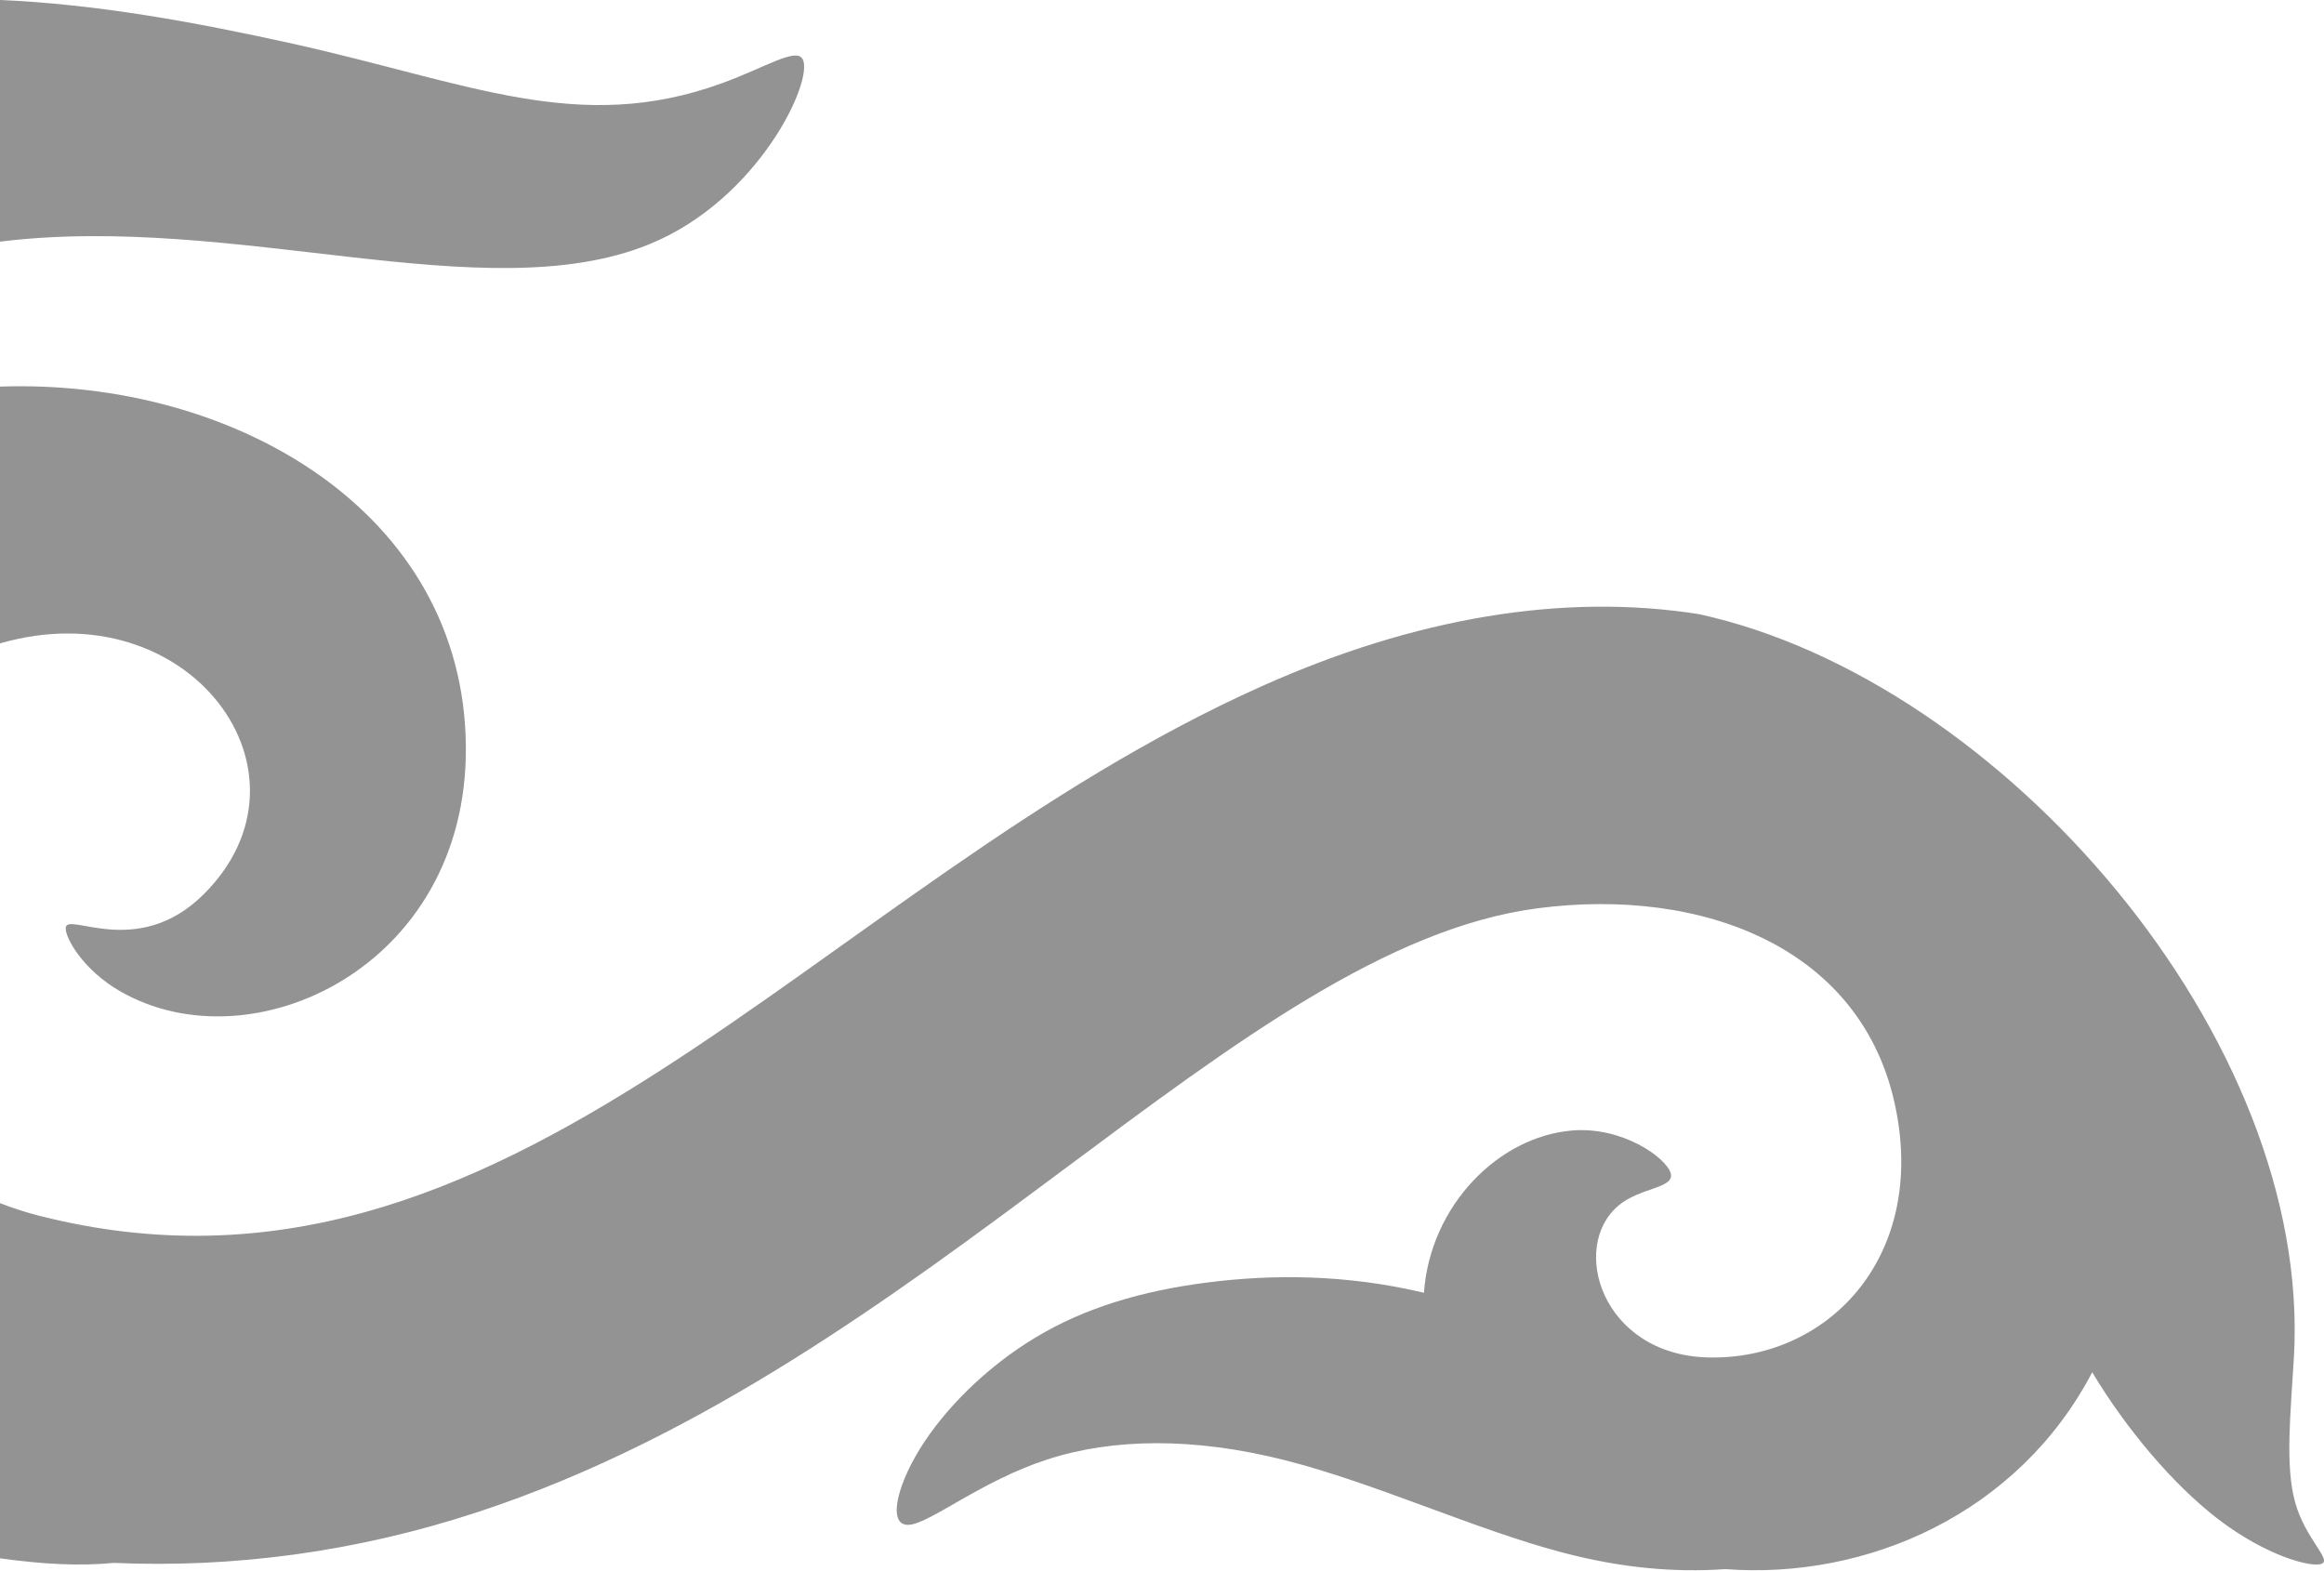
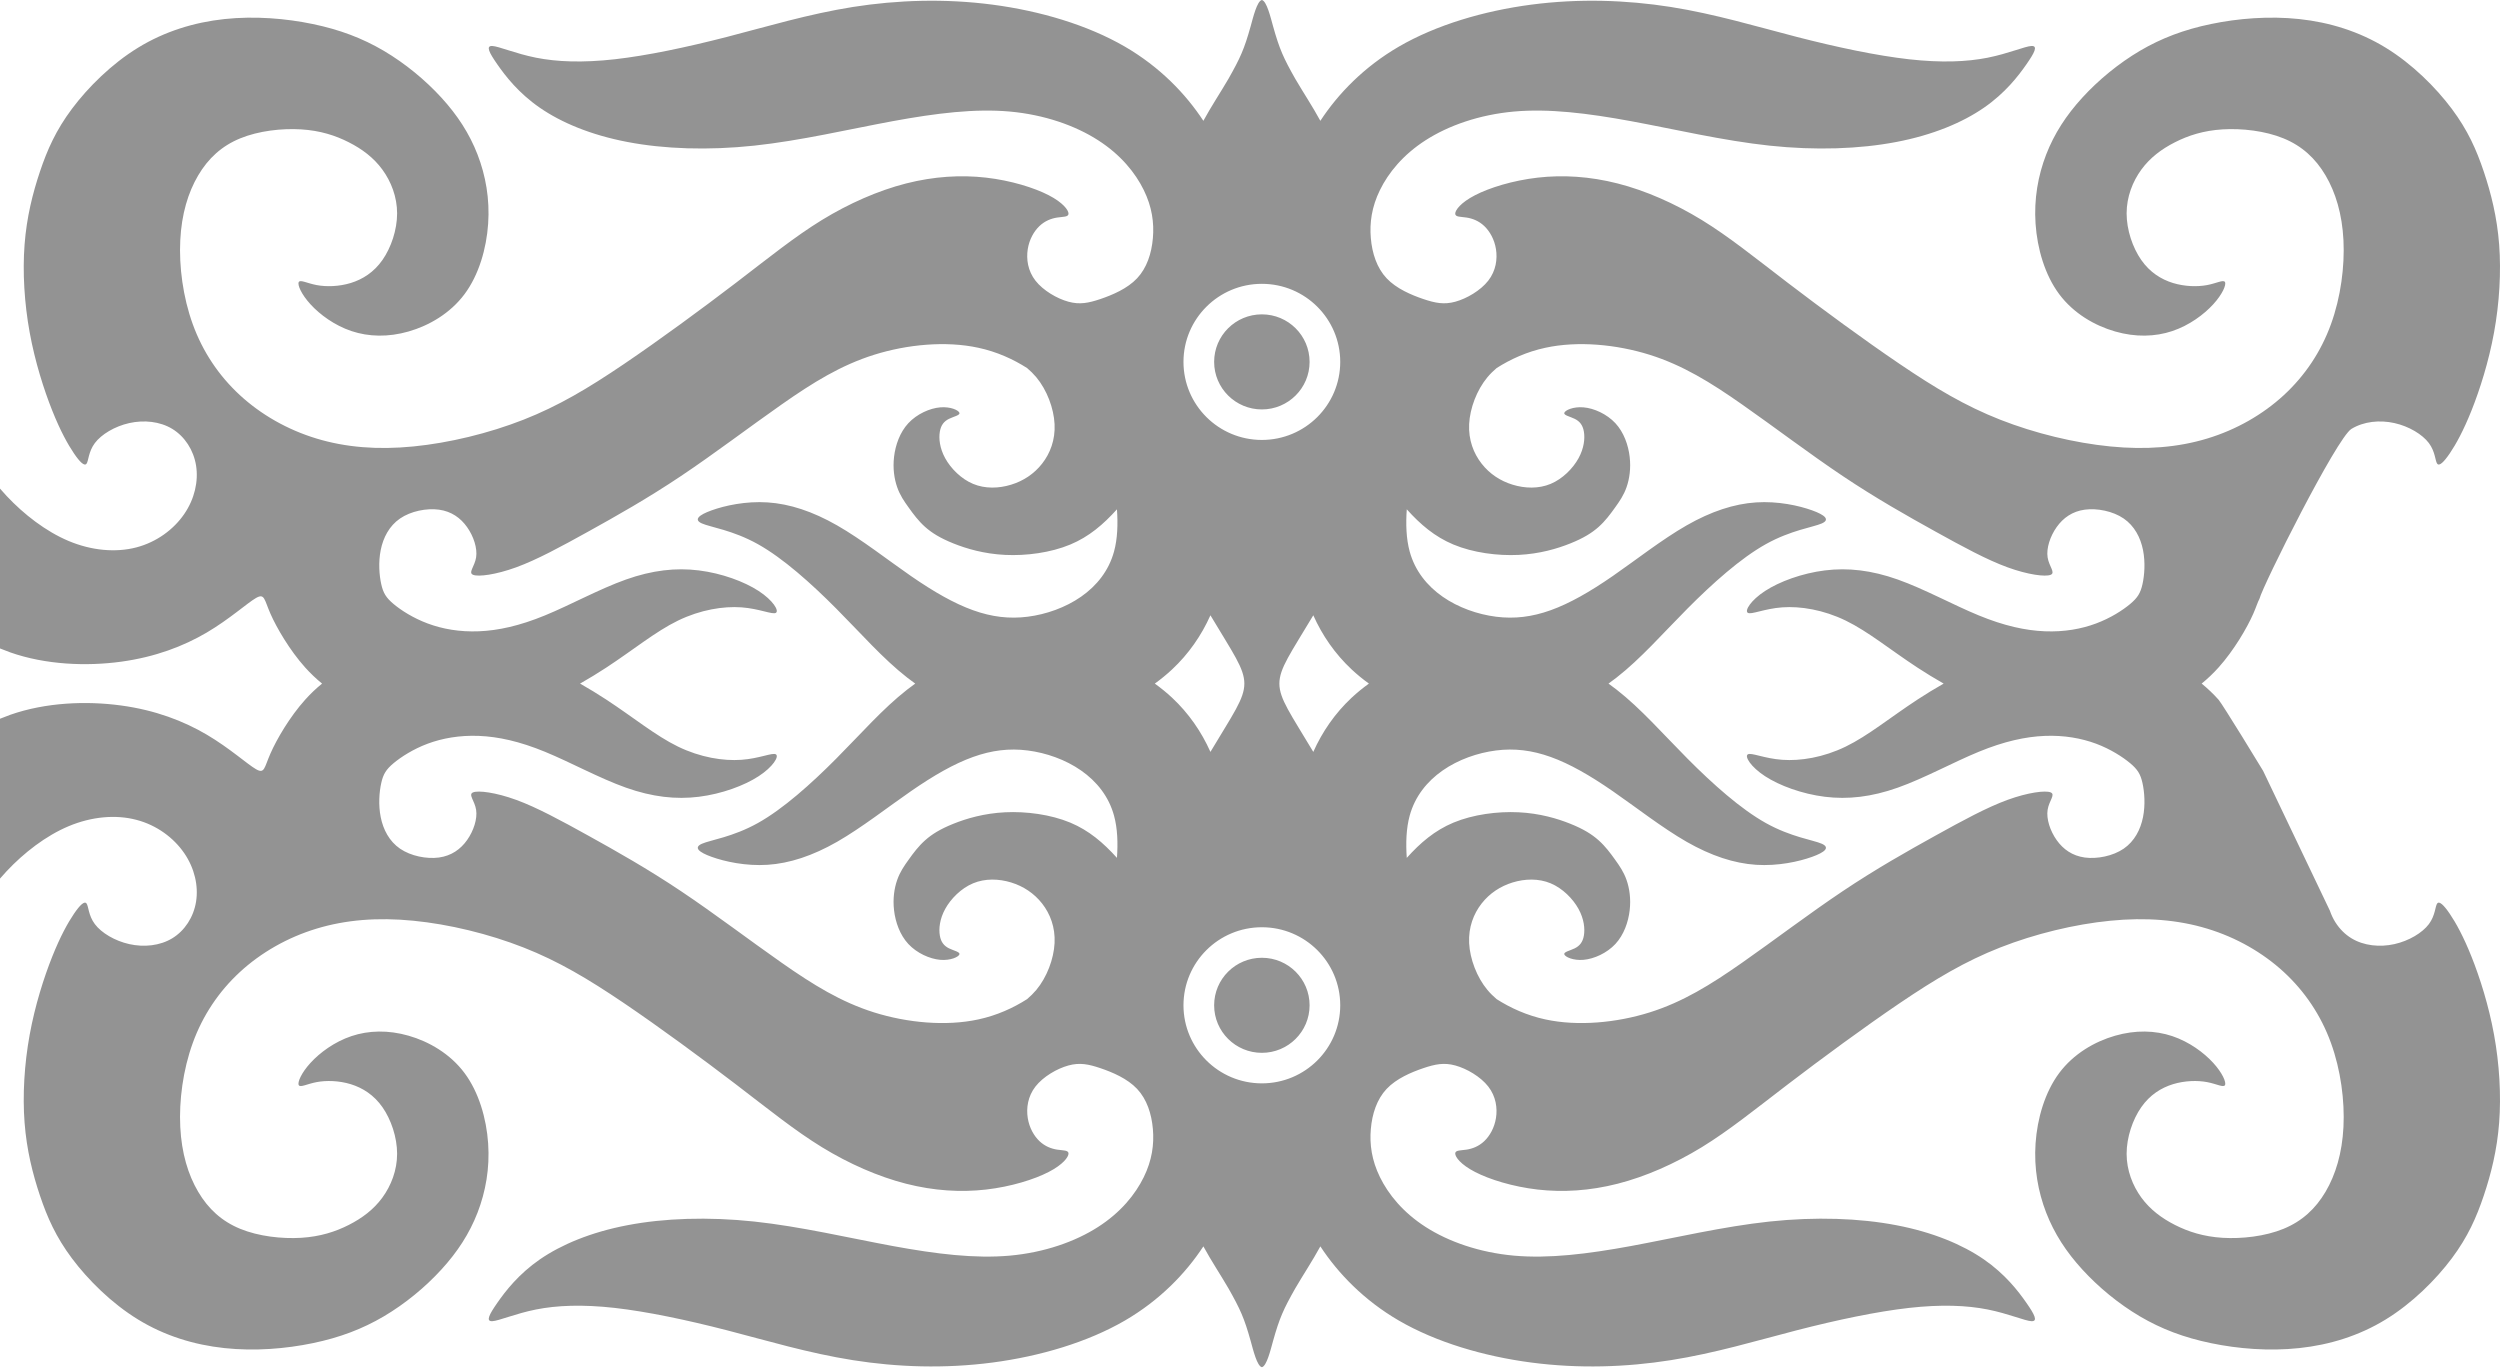
- <svg xmlns="http://www.w3.org/2000/svg" width="74" height="50" viewBox="0 0 74 50" fill="none">
-   <path fill-rule="evenodd" clip-rule="evenodd" d="M73.042 43.212C72.937 45.005 72.756 46.681 73.082 47.841C73.409 49.004 74.243 49.653 73.931 49.791C73.622 49.928 72.168 49.555 70.617 48.363C69.203 47.276 67.709 45.513 66.62 43.696C64.26 48.198 59.46 50.304 54.934 49.964C53.328 50.077 51.647 49.931 49.784 49.444C46.99 48.714 43.789 47.222 40.899 46.492C38.006 45.762 35.427 45.794 33.336 46.476C31.247 47.157 29.646 48.487 28.959 48.552C28.276 48.617 28.502 47.417 29.286 46.143C30.07 44.87 31.41 43.526 32.979 42.585C34.545 41.644 36.34 41.109 38.416 40.841C40.489 40.573 42.841 40.573 45.309 41.157L45.34 41.165C45.54 38.383 47.715 36.196 50.054 35.998C51.67 35.863 53.059 36.869 53.197 37.356C53.337 37.842 52.226 37.807 51.541 38.383C49.965 39.703 51.008 43.123 54.359 43.223C58.141 43.334 61.304 40.111 60.376 35.358C59.363 30.155 54.19 28.236 48.958 28.922C39.407 30.174 29.548 43.423 15.231 48.141C11.326 49.428 7.407 49.931 3.627 49.766C2.538 49.869 1.408 49.815 -2.8821e-06 49.62V38.31C0.395 38.464 0.803 38.597 1.231 38.708C16.264 42.539 25.874 28.252 40.18 21.849C45.06 19.665 49.782 18.872 54.103 19.557C63.736 21.658 73.63 33.062 73.042 43.212ZM-2.8821e-06 12.31C7.454 12.051 14.779 16.307 14.834 23.785C14.886 30.799 8.004 33.987 3.813 31.556C2.655 30.888 2.078 29.877 2.092 29.547C2.113 29.009 4.379 30.569 6.479 28.482C10.368 24.623 6.027 18.745 -2.8821e-06 20.487V12.31ZM-2.8821e-06 0C3.047 0.13 6.149 0.689 9.322 1.392C14.948 2.642 18.423 4.304 22.974 2.655C24.363 2.152 25.343 1.506 25.555 1.879C25.934 2.544 24.156 6.362 20.67 7.779C15.444 9.907 7.475 6.768 -2.8821e-06 7.695V0Z" fill="#939393" />
+ <svg xmlns="http://www.w3.org/2000/svg" width="128" height="70" viewBox="0 0 128 70" fill="none">
+   <path fill-rule="evenodd" clip-rule="evenodd" d="M70.088 35C69.777 34.776 69.482 34.535 69.206 34.277C68.354 33.481 67.699 32.532 67.241 31.503C64.925 35.381 64.925 34.619 67.241 38.497C67.699 37.468 68.354 36.517 69.206 35.721C69.482 35.464 69.777 35.224 70.088 35ZM99.515 35C99.051 34.737 98.604 34.462 98.183 34.187C96.778 33.267 95.655 32.336 94.504 31.776C93.354 31.216 92.177 31.03 91.254 31.096C90.331 31.163 89.662 31.483 89.489 31.377C89.314 31.271 89.636 30.737 90.371 30.258C91.107 29.778 92.257 29.352 93.434 29.205C94.612 29.058 95.815 29.193 97.166 29.672C98.517 30.151 100.015 30.977 101.313 31.509C102.61 32.043 103.707 32.283 104.697 32.322C105.687 32.362 106.569 32.202 107.318 31.922C108.067 31.643 108.683 31.244 109.065 30.924C109.446 30.605 109.594 30.364 109.695 29.91C109.796 29.458 109.849 28.792 109.722 28.16C109.595 27.527 109.287 26.928 108.732 26.547C108.177 26.168 107.375 26.01 106.739 26.095C106.104 26.181 105.636 26.515 105.301 26.987C104.966 27.46 104.765 28.073 104.838 28.539C104.911 29.006 105.258 29.326 104.991 29.431C104.723 29.54 103.841 29.431 102.784 29.046C101.727 28.66 100.497 27.994 99.079 27.207C97.661 26.421 96.056 25.517 94.344 24.37C92.632 23.225 90.813 21.84 89.194 20.708C87.576 19.575 86.158 18.698 84.459 18.164C82.76 17.632 80.781 17.445 79.122 17.806C78.177 18.009 77.336 18.392 76.628 18.844C76.464 18.983 76.303 19.14 76.156 19.315C75.612 19.969 75.261 20.901 75.22 21.712C75.18 22.523 75.448 23.213 75.858 23.737C76.267 24.262 76.818 24.625 77.446 24.816C78.073 25.01 78.777 25.032 79.392 24.775C80.007 24.519 80.534 23.983 80.82 23.464C81.107 22.944 81.154 22.443 81.095 22.099C81.037 21.755 80.872 21.567 80.626 21.445C80.38 21.323 80.052 21.264 80.093 21.136C80.134 21.007 80.544 20.81 81.078 20.857C81.611 20.901 82.267 21.195 82.707 21.667C83.146 22.14 83.369 22.793 83.439 23.388C83.509 23.983 83.427 24.519 83.281 24.94C83.134 25.36 82.923 25.663 82.689 25.989C82.454 26.317 82.197 26.668 81.851 26.977C81.505 27.285 81.072 27.554 80.404 27.822C79.736 28.091 78.834 28.358 77.755 28.411C76.677 28.464 75.423 28.301 74.415 27.88C73.457 27.48 72.721 26.849 72.027 26.077C71.974 26.828 71.996 27.58 72.176 28.24C72.444 29.218 73.059 29.99 73.862 30.55C74.664 31.11 75.654 31.456 76.597 31.576C77.54 31.696 78.436 31.588 79.399 31.242C80.362 30.896 81.392 30.309 82.576 29.491C83.76 28.672 85.097 27.619 86.355 26.9C87.612 26.181 88.789 25.796 89.912 25.723C91.036 25.649 92.106 25.888 92.775 26.128C93.444 26.368 93.711 26.609 93.276 26.8C92.842 26.994 91.705 27.14 90.414 27.859C89.123 28.578 87.679 29.872 86.401 31.157C85.124 32.442 84.014 33.719 82.77 34.69C82.633 34.798 82.495 34.9 82.355 35C82.495 35.1 82.633 35.202 82.77 35.31C84.014 36.281 85.124 37.558 86.401 38.843C87.679 40.129 89.123 41.422 90.414 42.141C91.705 42.86 92.842 43.007 93.276 43.2C93.711 43.392 93.444 43.632 92.775 43.872C92.106 44.112 91.036 44.351 89.912 44.278C88.789 44.204 87.612 43.819 86.355 43.1C85.097 42.379 83.76 41.328 82.576 40.51C81.392 39.691 80.362 39.104 79.399 38.758C78.436 38.412 77.54 38.304 76.597 38.424C75.654 38.544 74.664 38.89 73.862 39.45C73.059 40.01 72.444 40.782 72.176 41.76C71.996 42.42 71.974 43.172 72.027 43.923C72.721 43.151 73.457 42.52 74.415 42.119C75.423 41.699 76.677 41.536 77.755 41.589C78.834 41.642 79.736 41.909 80.404 42.178C81.072 42.446 81.505 42.715 81.851 43.025C82.197 43.333 82.454 43.683 82.689 44.011C82.923 44.337 83.134 44.64 83.281 45.06C83.427 45.479 83.509 46.017 83.439 46.612C83.369 47.206 83.146 47.86 82.707 48.333C82.267 48.805 81.611 49.096 81.078 49.143C80.544 49.19 80.134 48.993 80.093 48.864C80.052 48.736 80.38 48.677 80.626 48.555C80.872 48.432 81.037 48.245 81.095 47.901C81.154 47.557 81.107 47.056 80.82 46.536C80.534 46.017 80.007 45.481 79.392 45.225C78.777 44.968 78.073 44.99 77.446 45.182C76.818 45.375 76.267 45.738 75.858 46.261C75.448 46.787 75.18 47.475 75.22 48.288C75.261 49.099 75.612 50.031 76.156 50.685C76.303 50.86 76.464 51.017 76.628 51.156C77.336 51.608 78.177 51.991 79.122 52.194C80.781 52.555 82.76 52.368 84.459 51.836C86.158 51.302 87.576 50.425 89.194 49.292C90.813 48.16 92.632 46.775 94.344 45.63C96.056 44.483 97.661 43.579 99.079 42.793C100.497 42.007 101.727 41.34 102.784 40.954C103.841 40.569 104.723 40.461 104.991 40.569C105.258 40.675 104.911 40.994 104.838 41.461C104.765 41.927 104.966 42.54 105.301 43.013C105.636 43.485 106.104 43.817 106.739 43.905C107.375 43.99 108.177 43.831 108.732 43.453C109.287 43.072 109.595 42.473 109.722 41.839C109.849 41.208 109.796 40.542 109.695 40.09C109.594 39.636 109.446 39.395 109.065 39.076C108.683 38.758 108.067 38.357 107.318 38.077C106.569 37.799 105.687 37.638 104.697 37.678C103.707 37.717 102.61 37.957 101.313 38.491C100.015 39.023 98.517 39.85 97.166 40.328C95.815 40.807 94.612 40.941 93.434 40.795C92.257 40.648 91.107 40.222 90.371 39.742C89.636 39.263 89.314 38.73 89.489 38.623C89.662 38.517 90.331 38.837 91.254 38.902C92.177 38.969 93.354 38.785 94.504 38.224C95.655 37.664 96.778 36.733 98.183 35.813C98.604 35.538 99.051 35.263 99.515 35ZM64.608 16.095C63.258 16.095 62.164 17.184 62.164 18.529C62.164 19.873 63.258 20.963 64.608 20.963C65.957 20.963 67.051 19.873 67.051 18.529C67.051 17.184 65.957 16.095 64.608 16.095ZM64.608 53.905C63.258 53.905 62.164 52.816 62.164 51.471C62.164 50.127 63.258 49.038 64.608 49.038C65.957 49.038 67.051 50.127 67.051 51.471C67.051 52.816 65.957 53.905 64.608 53.905ZM59.127 35C59.437 34.776 59.733 34.535 60.008 34.277C60.861 33.481 61.515 32.532 61.974 31.503C64.29 35.381 64.29 34.619 61.974 38.497C61.515 37.468 60.861 36.517 60.008 35.721C59.733 35.464 59.437 35.224 59.127 35ZM29.7 35C30.164 34.737 30.611 34.462 31.032 34.187C32.437 33.267 33.56 32.336 34.71 31.776C35.861 31.216 37.038 31.03 37.961 31.096C38.884 31.163 39.553 31.483 39.726 31.377C39.9 31.271 39.579 30.737 38.843 30.258C38.108 29.778 36.958 29.352 35.781 29.205C34.604 29.058 33.4 29.193 32.049 29.672C30.698 30.151 29.2 30.977 27.902 31.509C26.605 32.043 25.508 32.283 24.518 32.322C23.528 32.362 22.646 32.202 21.897 31.922C21.148 31.643 20.532 31.244 20.15 30.924C19.769 30.605 19.621 30.364 19.52 29.91C19.419 29.458 19.366 28.792 19.493 28.16C19.62 27.527 19.928 26.928 20.483 26.547C21.038 26.168 21.84 26.01 22.475 26.095C23.111 26.181 23.579 26.515 23.914 26.987C24.249 27.46 24.45 28.073 24.377 28.539C24.304 29.006 23.956 29.326 24.224 29.431C24.491 29.54 25.374 29.431 26.431 29.046C27.488 28.66 28.718 27.994 30.136 27.207C31.554 26.421 33.159 25.517 34.871 24.37C36.583 23.225 38.402 21.84 40.021 20.708C41.639 19.575 43.057 18.698 44.756 18.164C46.454 17.632 48.434 17.445 50.093 17.806C51.038 18.009 51.879 18.392 52.586 18.844C52.751 18.983 52.911 19.14 53.059 19.315C53.603 19.969 53.953 20.901 53.994 21.712C54.035 22.523 53.767 23.213 53.357 23.737C52.947 24.262 52.397 24.625 51.769 24.816C51.142 25.01 50.438 25.032 49.823 24.775C49.207 24.519 48.681 23.983 48.395 23.464C48.108 22.944 48.061 22.443 48.12 22.099C48.178 21.755 48.342 21.567 48.588 21.445C48.835 21.323 49.163 21.264 49.122 21.136C49.081 21.007 48.67 20.81 48.137 20.857C47.604 20.901 46.948 21.195 46.508 21.667C46.069 22.14 45.846 22.793 45.776 23.388C45.705 23.983 45.788 24.519 45.934 24.94C46.08 25.36 46.291 25.663 46.526 25.989C46.76 26.317 47.018 26.668 47.364 26.977C47.709 27.285 48.143 27.554 48.811 27.822C49.479 28.091 50.382 28.358 51.46 28.411C52.538 28.464 53.792 28.301 54.8 27.88C55.758 27.48 56.493 26.849 57.188 26.077C57.241 26.828 57.219 27.58 57.038 28.24C56.771 29.218 56.156 29.99 55.353 30.55C54.551 31.11 53.561 31.456 52.618 31.576C51.675 31.696 50.779 31.588 49.816 31.242C48.853 30.896 47.823 30.309 46.639 29.491C45.455 28.672 44.117 27.619 42.86 26.9C41.603 26.181 40.426 25.796 39.302 25.723C38.179 25.649 37.109 25.888 36.44 26.128C35.771 26.368 35.504 26.609 35.938 26.8C36.373 26.994 37.51 27.14 38.801 27.859C40.091 28.578 41.536 29.872 42.813 31.157C44.091 32.442 45.201 33.719 46.445 34.69C46.582 34.798 46.72 34.9 46.86 35C46.72 35.1 46.582 35.202 46.445 35.31C45.201 36.281 44.091 37.558 42.813 38.843C41.536 40.129 40.091 41.422 38.801 42.141C37.51 42.86 36.373 43.007 35.938 43.2C35.504 43.392 35.771 43.632 36.44 43.872C37.109 44.112 38.179 44.351 39.302 44.278C40.426 44.204 41.603 43.819 42.86 43.1C44.117 42.379 45.455 41.328 46.639 40.51C47.823 39.691 48.853 39.104 49.816 38.758C50.779 38.412 51.675 38.304 52.618 38.424C53.561 38.544 54.551 38.89 55.353 39.45C56.156 40.01 56.771 40.782 57.038 41.76C57.219 42.42 57.241 43.172 57.188 43.923C56.493 43.151 55.758 42.52 54.8 42.119C53.792 41.699 52.538 41.536 51.46 41.589C50.382 41.642 49.479 41.909 48.811 42.178C48.143 42.446 47.709 42.715 47.364 43.025C47.018 43.333 46.76 43.683 46.526 44.011C46.291 44.337 46.08 44.64 45.934 45.06C45.788 45.479 45.705 46.017 45.776 46.612C45.846 47.206 46.069 47.86 46.508 48.333C46.948 48.805 47.604 49.096 48.137 49.143C48.67 49.19 49.081 48.993 49.122 48.864C49.163 48.736 48.835 48.677 48.588 48.555C48.342 48.432 48.178 48.245 48.12 47.901C48.061 47.557 48.108 47.056 48.395 46.536C48.681 46.017 49.207 45.481 49.823 45.225C50.438 44.968 51.142 44.99 51.769 45.182C52.397 45.375 52.947 45.738 53.357 46.261C53.767 46.787 54.035 47.475 53.994 48.288C53.953 49.099 53.603 50.031 53.059 50.685C52.911 50.86 52.751 51.017 52.586 51.156C51.879 51.608 51.038 51.991 50.093 52.194C48.434 52.555 46.454 52.368 44.756 51.836C43.057 51.302 41.639 50.425 40.021 49.292C38.402 48.16 36.583 46.775 34.871 45.63C33.159 44.483 31.554 43.579 30.136 42.793C28.718 42.007 27.488 41.34 26.431 40.954C25.374 40.569 24.491 40.461 24.224 40.569C23.956 40.675 24.304 40.994 24.377 41.461C24.45 41.927 24.249 42.54 23.914 43.013C23.579 43.485 23.111 43.817 22.475 43.905C21.84 43.99 21.038 43.831 20.483 43.453C19.928 43.072 19.62 42.473 19.493 41.839C19.366 41.208 19.419 40.542 19.52 40.09C19.621 39.636 19.769 39.395 20.15 39.076C20.532 38.758 21.148 38.357 21.897 38.077C22.646 37.799 23.528 37.638 24.518 37.678C25.508 37.717 26.605 37.957 27.902 38.491C29.2 39.023 30.698 39.85 32.049 40.328C33.4 40.807 34.604 40.941 35.781 40.795C36.958 40.648 38.108 40.222 38.843 39.742C39.579 39.263 39.9 38.73 39.726 38.623C39.553 38.517 38.884 38.837 37.961 38.902C37.038 38.969 35.861 38.785 34.71 38.224C33.56 37.664 32.437 36.733 31.032 35.813C30.611 35.538 30.164 35.263 29.7 35ZM64.608 22.525C66.824 22.525 68.62 20.736 68.62 18.529C68.62 16.323 66.824 14.532 64.608 14.532C62.391 14.532 60.594 16.323 60.594 18.529C60.594 20.736 62.391 22.525 64.608 22.525ZM64.608 55.468C66.824 55.468 68.62 53.677 68.62 51.471C68.62 49.264 66.824 47.475 64.608 47.475C62.391 47.475 60.594 49.264 60.594 51.471C60.594 53.677 62.391 55.468 64.608 55.468ZM66.32 4.039C66.724 4.733 67.204 5.452 67.602 6.186C68.511 4.799 69.839 3.424 71.618 2.389C73.531 1.277 75.965 0.558 78.399 0.238C80.834 -0.082 83.268 -0.002 85.542 0.356C87.816 0.717 89.929 1.356 91.996 1.89C94.062 2.422 96.082 2.848 97.741 3.035C99.399 3.22 100.697 3.167 101.767 2.955C102.837 2.741 103.68 2.369 104.014 2.354C104.349 2.342 104.175 2.689 103.753 3.293C103.332 3.9 102.663 4.766 101.573 5.518C100.483 6.271 98.971 6.911 97.092 7.269C95.213 7.63 92.966 7.709 90.598 7.457C88.231 7.204 85.743 6.617 83.509 6.204C81.275 5.793 79.295 5.552 77.517 5.711C75.737 5.872 74.159 6.43 72.995 7.178C71.832 7.923 71.083 8.854 70.655 9.728C70.227 10.599 70.12 11.412 70.186 12.19C70.253 12.97 70.494 13.716 70.996 14.249C71.498 14.781 72.26 15.101 72.868 15.309C73.477 15.514 73.932 15.608 74.514 15.447C75.096 15.288 75.805 14.875 76.199 14.37C76.594 13.862 76.674 13.264 76.594 12.756C76.513 12.251 76.273 11.838 75.992 11.571C75.711 11.306 75.39 11.186 75.089 11.139C74.788 11.092 74.507 11.119 74.507 10.94C74.507 10.76 74.788 10.373 75.524 9.994C76.259 9.614 77.45 9.241 78.734 9.094C80.018 8.948 81.396 9.029 82.826 9.394C84.258 9.76 85.743 10.414 87.134 11.265C88.525 12.119 89.822 13.17 91.548 14.49C93.273 15.807 95.427 17.392 97.266 18.637C99.105 19.883 100.63 20.789 102.409 21.488C104.188 22.187 106.221 22.679 108.054 22.859C109.886 23.04 111.518 22.906 113.009 22.453C114.501 22.001 115.852 21.227 116.935 20.229C118.018 19.229 118.835 18.005 119.343 16.606C119.851 15.209 120.052 13.636 119.985 12.298C119.918 10.96 119.583 9.854 119.069 8.982C118.554 8.108 117.858 7.469 116.915 7.084C115.972 6.697 114.782 6.564 113.799 6.624C112.816 6.685 112.04 6.937 111.358 7.284C110.675 7.63 110.087 8.07 109.639 8.681C109.191 9.294 108.883 10.08 108.883 10.925C108.883 11.773 109.191 12.677 109.632 13.31C110.073 13.942 110.648 14.302 111.257 14.49C111.866 14.675 112.508 14.689 113.003 14.596C113.498 14.502 113.845 14.302 113.919 14.443C113.993 14.581 113.792 15.062 113.317 15.581C112.842 16.101 112.093 16.659 111.217 16.952C110.341 17.245 109.338 17.272 108.295 16.972C107.251 16.673 106.168 16.048 105.432 15.062C104.696 14.076 104.308 12.73 104.221 11.459C104.134 10.186 104.349 8.988 104.763 7.915C105.178 6.843 105.793 5.898 106.616 4.998C107.438 4.1 108.468 3.249 109.565 2.601C110.662 1.955 111.826 1.515 113.203 1.23C114.581 0.943 116.173 0.811 117.725 0.976C119.277 1.143 120.789 1.609 122.147 2.442C123.505 3.273 124.709 4.473 125.531 5.571C126.353 6.671 126.794 7.668 127.168 8.781C127.542 9.895 127.85 11.119 127.957 12.524C128.064 13.93 127.97 15.514 127.696 17.019C127.422 18.524 126.967 19.95 126.546 21.007C126.124 22.066 125.737 22.759 125.429 23.213C125.121 23.665 124.894 23.879 124.787 23.745C124.68 23.612 124.693 23.132 124.359 22.686C124.024 22.24 123.342 21.828 122.593 21.661C121.844 21.494 121.028 21.574 120.393 21.96C119.642 22.418 115.862 29.958 115.683 30.664V30.664C115.599 30.808 115.525 31.065 115.37 31.418C115.049 32.148 114.381 33.293 113.592 34.173C113.317 34.479 113.027 34.754 112.725 35C113.027 35.246 113.317 35.519 113.592 35.827C113.784 36.041 115.872 39.459 115.872 39.469L119.29 46.627C119.363 46.843 119.461 47.046 119.579 47.233L119.58 47.233L119.58 47.233C119.791 47.564 120.068 47.842 120.393 48.039C121.028 48.426 121.844 48.506 122.593 48.339C123.342 48.172 124.024 47.76 124.359 47.314C124.693 46.868 124.68 46.388 124.787 46.255C124.894 46.121 125.121 46.335 125.429 46.787C125.737 47.241 126.124 47.934 126.546 48.993C126.967 50.05 127.422 51.475 127.696 52.981C127.97 54.486 128.064 56.071 127.957 57.476C127.85 58.881 127.542 60.105 127.168 61.219C126.794 62.331 126.353 63.33 125.531 64.429C124.709 65.527 123.505 66.727 122.147 67.558C120.789 68.391 119.277 68.857 117.725 69.022C116.173 69.189 114.581 69.057 113.203 68.77C111.826 68.485 110.662 68.045 109.565 67.399C108.468 66.751 107.438 65.9 106.616 65C105.793 64.102 105.178 63.156 104.763 62.085C104.349 61.012 104.134 59.814 104.221 58.541C104.308 57.27 104.696 55.924 105.432 54.938C106.168 53.952 107.251 53.327 108.295 53.028C109.338 52.728 110.341 52.755 111.217 53.048C112.093 53.341 112.842 53.899 113.317 54.419C113.792 54.938 113.993 55.419 113.919 55.557C113.845 55.698 113.498 55.498 113.003 55.404C112.508 55.311 111.866 55.325 111.257 55.51C110.648 55.698 110.073 56.058 109.632 56.69C109.191 57.323 108.883 58.227 108.883 59.075C108.883 59.92 109.191 60.706 109.639 61.319C110.087 61.93 110.675 62.37 111.358 62.717C112.04 63.063 112.816 63.315 113.799 63.376C114.782 63.435 115.972 63.303 116.915 62.916C117.858 62.531 118.554 61.892 119.069 61.018C119.583 60.146 119.918 59.04 119.985 57.702C120.052 56.364 119.851 54.791 119.343 53.394C118.835 51.995 118.018 50.771 116.935 49.771C115.852 48.773 114.501 47.999 113.009 47.547C111.518 47.094 109.886 46.96 108.054 47.141C106.221 47.32 104.188 47.813 102.409 48.512C100.63 49.211 99.105 50.117 97.266 51.361C95.427 52.608 93.273 54.193 91.548 55.51C89.822 56.83 88.525 57.881 87.134 58.735C85.743 59.586 84.258 60.24 82.826 60.606C81.396 60.973 80.018 61.052 78.734 60.906C77.45 60.759 76.259 60.386 75.524 60.005C74.788 59.627 74.507 59.24 74.507 59.06C74.507 58.881 74.788 58.908 75.089 58.861C75.39 58.814 75.711 58.694 75.992 58.429C76.273 58.162 76.513 57.749 76.594 57.244C76.674 56.736 76.594 56.138 76.199 55.63C75.805 55.125 75.096 54.712 74.514 54.553C73.932 54.392 73.477 54.486 72.868 54.692C72.26 54.899 71.498 55.219 70.996 55.751C70.494 56.284 70.253 57.03 70.186 57.81C70.12 58.588 70.227 59.401 70.655 60.272C71.083 61.146 71.832 62.077 72.995 62.822C74.159 63.57 75.737 64.128 77.517 64.289C79.295 64.448 81.275 64.207 83.509 63.796C85.743 63.383 88.231 62.796 90.598 62.543C92.966 62.291 95.213 62.37 97.092 62.731C98.971 63.089 100.483 63.729 101.573 64.48C102.663 65.234 103.332 66.1 103.753 66.707C104.175 67.311 104.349 67.658 104.014 67.645C103.68 67.631 102.837 67.258 101.767 67.045C100.697 66.833 99.399 66.78 97.741 66.965C96.082 67.153 94.062 67.578 91.996 68.11C89.929 68.644 87.816 69.283 85.542 69.641C83.268 70.002 80.834 70.082 78.399 69.762C75.965 69.442 73.531 68.723 71.618 67.611C69.839 66.576 68.511 65.201 67.602 63.814C67.204 64.547 66.724 65.266 66.32 65.961C65.713 67.032 65.51 67.481 65.18 68.66C65.055 69.11 64.854 69.949 64.608 70C64.361 69.949 64.16 69.11 64.035 68.66C63.705 67.481 63.502 67.032 62.895 65.961C62.491 65.266 62.011 64.547 61.613 63.814C60.704 65.201 59.376 66.576 57.597 67.611C55.684 68.723 53.25 69.442 50.816 69.762C48.381 70.082 45.946 70.002 43.673 69.641C41.399 69.283 39.285 68.644 37.219 68.11C35.152 67.578 33.132 67.153 31.474 66.965C29.815 66.78 28.518 66.833 27.448 67.045C26.378 67.258 25.535 67.631 25.201 67.645C24.866 67.658 25.04 67.311 25.461 66.707C25.883 66.1 26.552 65.234 27.642 64.48C28.732 63.729 30.243 63.089 32.123 62.731C34.002 62.37 36.249 62.291 38.617 62.543C40.984 62.796 43.472 63.383 45.706 63.796C47.94 64.207 49.919 64.448 51.698 64.289C53.477 64.128 55.056 63.57 56.219 62.822C57.383 62.077 58.132 61.146 58.56 60.272C58.988 59.401 59.095 58.588 59.028 57.81C58.961 57.03 58.721 56.284 58.219 55.751C57.718 55.219 56.955 54.899 56.346 54.692C55.738 54.486 55.283 54.392 54.701 54.553C54.119 54.712 53.41 55.125 53.016 55.63C52.621 56.138 52.541 56.736 52.621 57.244C52.702 57.749 52.942 58.162 53.223 58.429C53.504 58.694 53.825 58.814 54.126 58.861C54.427 58.908 54.708 58.881 54.708 59.06C54.708 59.24 54.427 59.627 53.691 60.005C52.956 60.386 51.765 60.759 50.481 60.906C49.197 61.052 47.819 60.973 46.388 60.606C44.957 60.24 43.472 59.586 42.081 58.735C40.69 57.881 39.392 56.83 37.667 55.51C35.942 54.193 33.788 52.608 31.949 51.361C30.11 50.117 28.585 49.211 26.806 48.512C25.027 47.813 22.994 47.32 21.161 47.141C19.329 46.96 17.697 47.094 16.205 47.547C14.714 47.999 13.363 48.773 12.28 49.771C11.197 50.771 10.38 51.995 9.872 53.394C9.364 54.791 9.163 56.364 9.23 57.702C9.297 59.04 9.631 60.146 10.146 61.018C10.661 61.892 11.357 62.531 12.3 62.916C13.243 63.303 14.433 63.435 15.416 63.376C16.399 63.315 17.175 63.063 17.857 62.717C18.54 62.37 19.128 61.93 19.576 61.319C20.024 60.706 20.332 59.92 20.332 59.075C20.332 58.227 20.024 57.323 19.583 56.69C19.141 56.058 18.566 55.698 17.958 55.51C17.349 55.325 16.707 55.311 16.212 55.404C15.717 55.498 15.369 55.698 15.296 55.557C15.222 55.419 15.423 54.938 15.898 54.419C16.373 53.899 17.122 53.341 17.998 53.048C18.874 52.755 19.877 52.728 20.92 53.028C21.964 53.327 23.047 53.952 23.783 54.938C24.518 55.924 24.906 57.27 24.993 58.541C25.081 59.814 24.866 61.012 24.451 62.085C24.037 63.156 23.422 64.102 22.599 65C21.777 65.9 20.747 66.751 19.649 67.399C18.553 68.045 17.389 68.485 16.012 68.77C14.634 69.057 13.042 69.189 11.49 69.022C9.938 68.857 8.426 68.391 7.068 67.558C5.71 66.727 4.506 65.527 3.684 64.429C2.862 63.33 2.421 62.331 2.047 61.219C1.673 60.105 1.365 58.881 1.258 57.476C1.151 56.071 1.245 54.486 1.519 52.981C1.793 51.475 2.248 50.05 2.669 48.993C3.09 47.934 3.478 47.241 3.786 46.787C4.093 46.335 4.321 46.121 4.428 46.255C4.535 46.388 4.522 46.868 4.856 47.314C5.19 47.76 5.873 48.172 6.621 48.339C7.371 48.506 8.187 48.426 8.822 48.039C9.457 47.653 9.912 46.96 10.039 46.162C10.166 45.363 9.966 44.457 9.431 43.679C8.896 42.899 8.026 42.245 6.976 41.974C5.926 41.699 4.695 41.807 3.518 42.3C2.342 42.793 1.218 43.67 0.342 44.603C0.224 44.73 0.11 44.856 -4.43835e-06 44.984V36.8C0.172 36.729 0.346 36.662 0.522 36.599C2.341 35.959 4.428 35.88 6.193 36.12C7.959 36.358 9.404 36.919 10.581 37.611C11.758 38.304 12.667 39.131 13.108 39.383C13.55 39.636 13.523 39.316 13.845 38.585C14.165 37.852 14.834 36.705 15.623 35.827C15.898 35.519 16.188 35.246 16.49 35C16.188 34.754 15.898 34.479 15.623 34.173C14.834 33.293 14.165 32.148 13.845 31.418C13.523 30.684 13.55 30.364 13.108 30.617C12.667 30.869 11.758 31.696 10.581 32.389C9.404 33.081 7.959 33.639 6.193 33.88C4.428 34.12 2.341 34.041 0.522 33.401C0.346 33.338 0.172 33.271 -4.43835e-06 33.2V25.016C0.11 25.144 0.224 25.27 0.342 25.397C1.218 26.329 2.342 27.207 3.518 27.7C4.695 28.193 5.926 28.301 6.976 28.028C8.026 27.755 8.896 27.101 9.431 26.321C9.966 25.543 10.166 24.637 10.039 23.838C9.912 23.04 9.457 22.348 8.822 21.96C8.187 21.574 7.371 21.494 6.621 21.661C5.873 21.828 5.19 22.24 4.856 22.686C4.522 23.132 4.535 23.612 4.428 23.745C4.321 23.879 4.093 23.665 3.786 23.213C3.478 22.759 3.09 22.066 2.669 21.007C2.248 19.95 1.793 18.524 1.519 17.019C1.245 15.514 1.151 13.93 1.258 12.524C1.365 11.119 1.673 9.895 2.047 8.781C2.421 7.668 2.862 6.671 3.684 5.571C4.506 4.473 5.71 3.273 7.068 2.442C8.426 1.609 9.938 1.143 11.49 0.976C13.042 0.811 14.634 0.943 16.012 1.23C17.389 1.515 18.553 1.955 19.649 2.601C20.747 3.249 21.777 4.1 22.599 4.998C23.422 5.898 24.037 6.843 24.451 7.915C24.866 8.988 25.081 10.186 24.993 11.459C24.906 12.73 24.518 14.076 23.783 15.062C23.047 16.048 21.964 16.673 20.92 16.972C19.877 17.272 18.874 17.245 17.998 16.952C17.122 16.659 16.373 16.101 15.898 15.581C15.423 15.062 15.222 14.581 15.296 14.443C15.369 14.302 15.717 14.502 16.212 14.596C16.707 14.689 17.349 14.675 17.958 14.49C18.566 14.302 19.141 13.942 19.583 13.31C20.024 12.677 20.332 11.773 20.332 10.925C20.332 10.08 20.024 9.294 19.576 8.681C19.128 8.07 18.54 7.63 17.857 7.284C17.175 6.937 16.399 6.685 15.416 6.624C14.433 6.564 13.243 6.697 12.3 7.084C11.357 7.469 10.661 8.108 10.146 8.982C9.631 9.854 9.297 10.96 9.23 12.298C9.163 13.636 9.364 15.209 9.872 16.606C10.38 18.005 11.197 19.229 12.28 20.229C13.363 21.227 14.714 22.001 16.205 22.453C17.697 22.906 19.329 23.04 21.161 22.859C22.994 22.679 25.027 22.187 26.806 21.488C28.585 20.789 30.11 19.883 31.949 18.637C33.788 17.392 35.942 15.807 37.667 14.49C39.392 13.17 40.69 12.119 42.081 11.265C43.472 10.414 44.957 9.76 46.388 9.394C47.819 9.029 49.197 8.948 50.481 9.094C51.765 9.241 52.956 9.614 53.691 9.994C54.427 10.373 54.708 10.76 54.708 10.94C54.708 11.119 54.427 11.092 54.126 11.139C53.825 11.186 53.504 11.306 53.223 11.571C52.942 11.838 52.702 12.251 52.621 12.756C52.541 13.264 52.621 13.862 53.016 14.37C53.41 14.875 54.119 15.288 54.701 15.447C55.283 15.608 55.738 15.514 56.346 15.309C56.955 15.101 57.718 14.781 58.219 14.249C58.721 13.716 58.961 12.97 59.028 12.19C59.095 11.412 58.988 10.599 58.56 9.728C58.132 8.854 57.383 7.923 56.219 7.178C55.056 6.43 53.477 5.872 51.698 5.711C49.919 5.552 47.94 5.793 45.706 6.204C43.472 6.617 40.984 7.204 38.617 7.457C36.249 7.709 34.002 7.63 32.123 7.269C30.243 6.911 28.732 6.271 27.642 5.518C26.552 4.766 25.883 3.9 25.461 3.293C25.04 2.689 24.866 2.342 25.201 2.354C25.535 2.369 26.378 2.741 27.448 2.955C28.518 3.167 29.815 3.22 31.474 3.035C33.132 2.848 35.152 2.422 37.219 1.89C39.285 1.356 41.399 0.717 43.673 0.356C45.946 -0.002 48.381 -0.082 50.816 0.238C53.25 0.558 55.684 1.277 57.597 2.389C59.376 3.424 60.704 4.799 61.613 6.186C62.011 5.452 62.491 4.733 62.895 4.039C63.502 2.968 63.705 2.52 64.035 1.34C64.16 0.89 64.361 0.051 64.608 0C64.854 0.051 65.055 0.89 65.18 1.34C65.51 2.52 65.713 2.968 66.32 4.039Z" fill="#939393" />
</svg>
